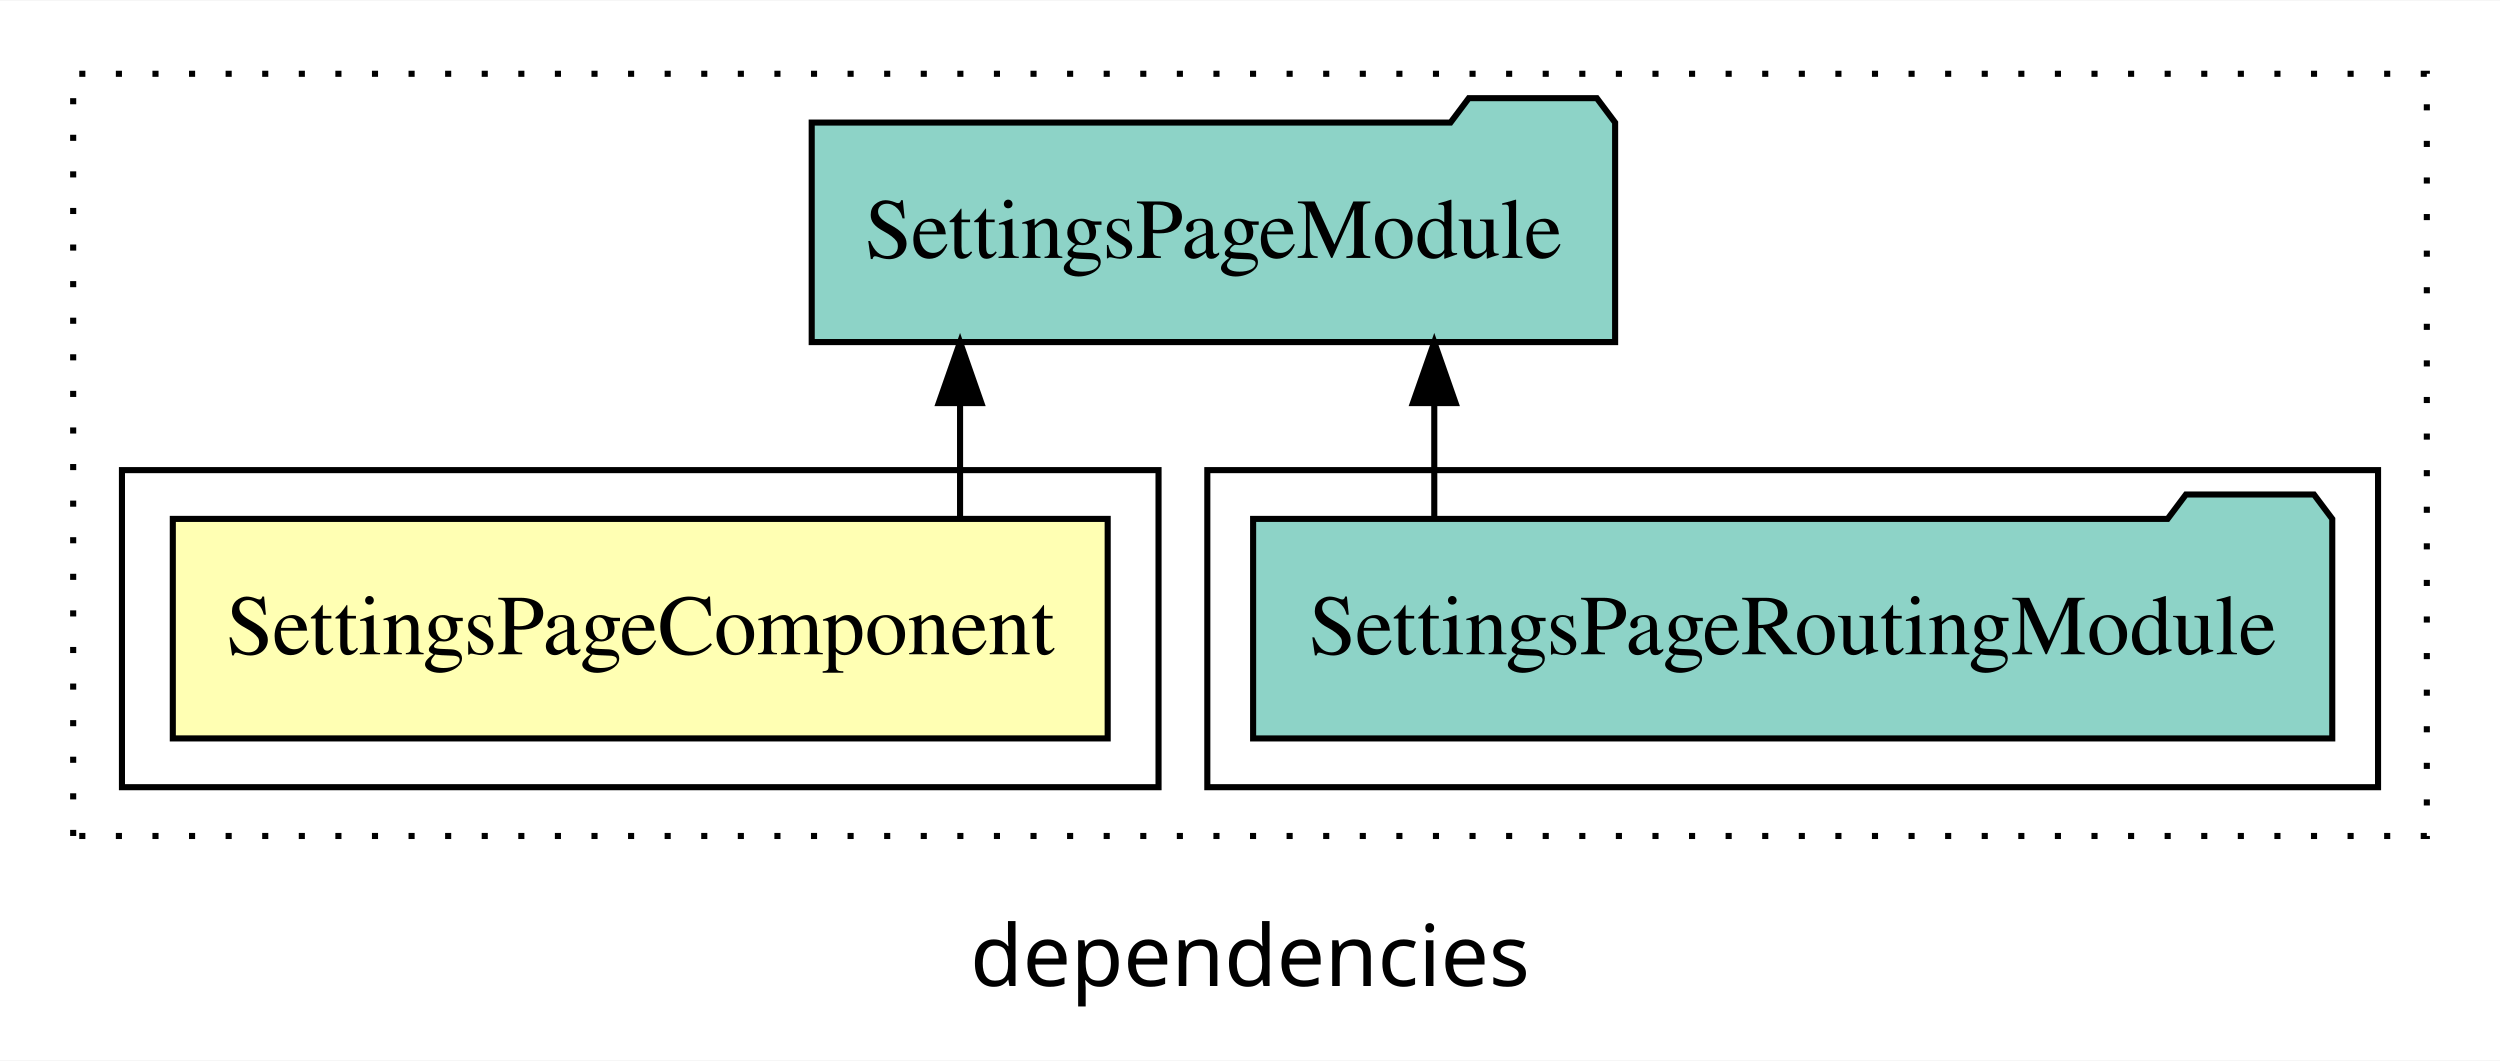
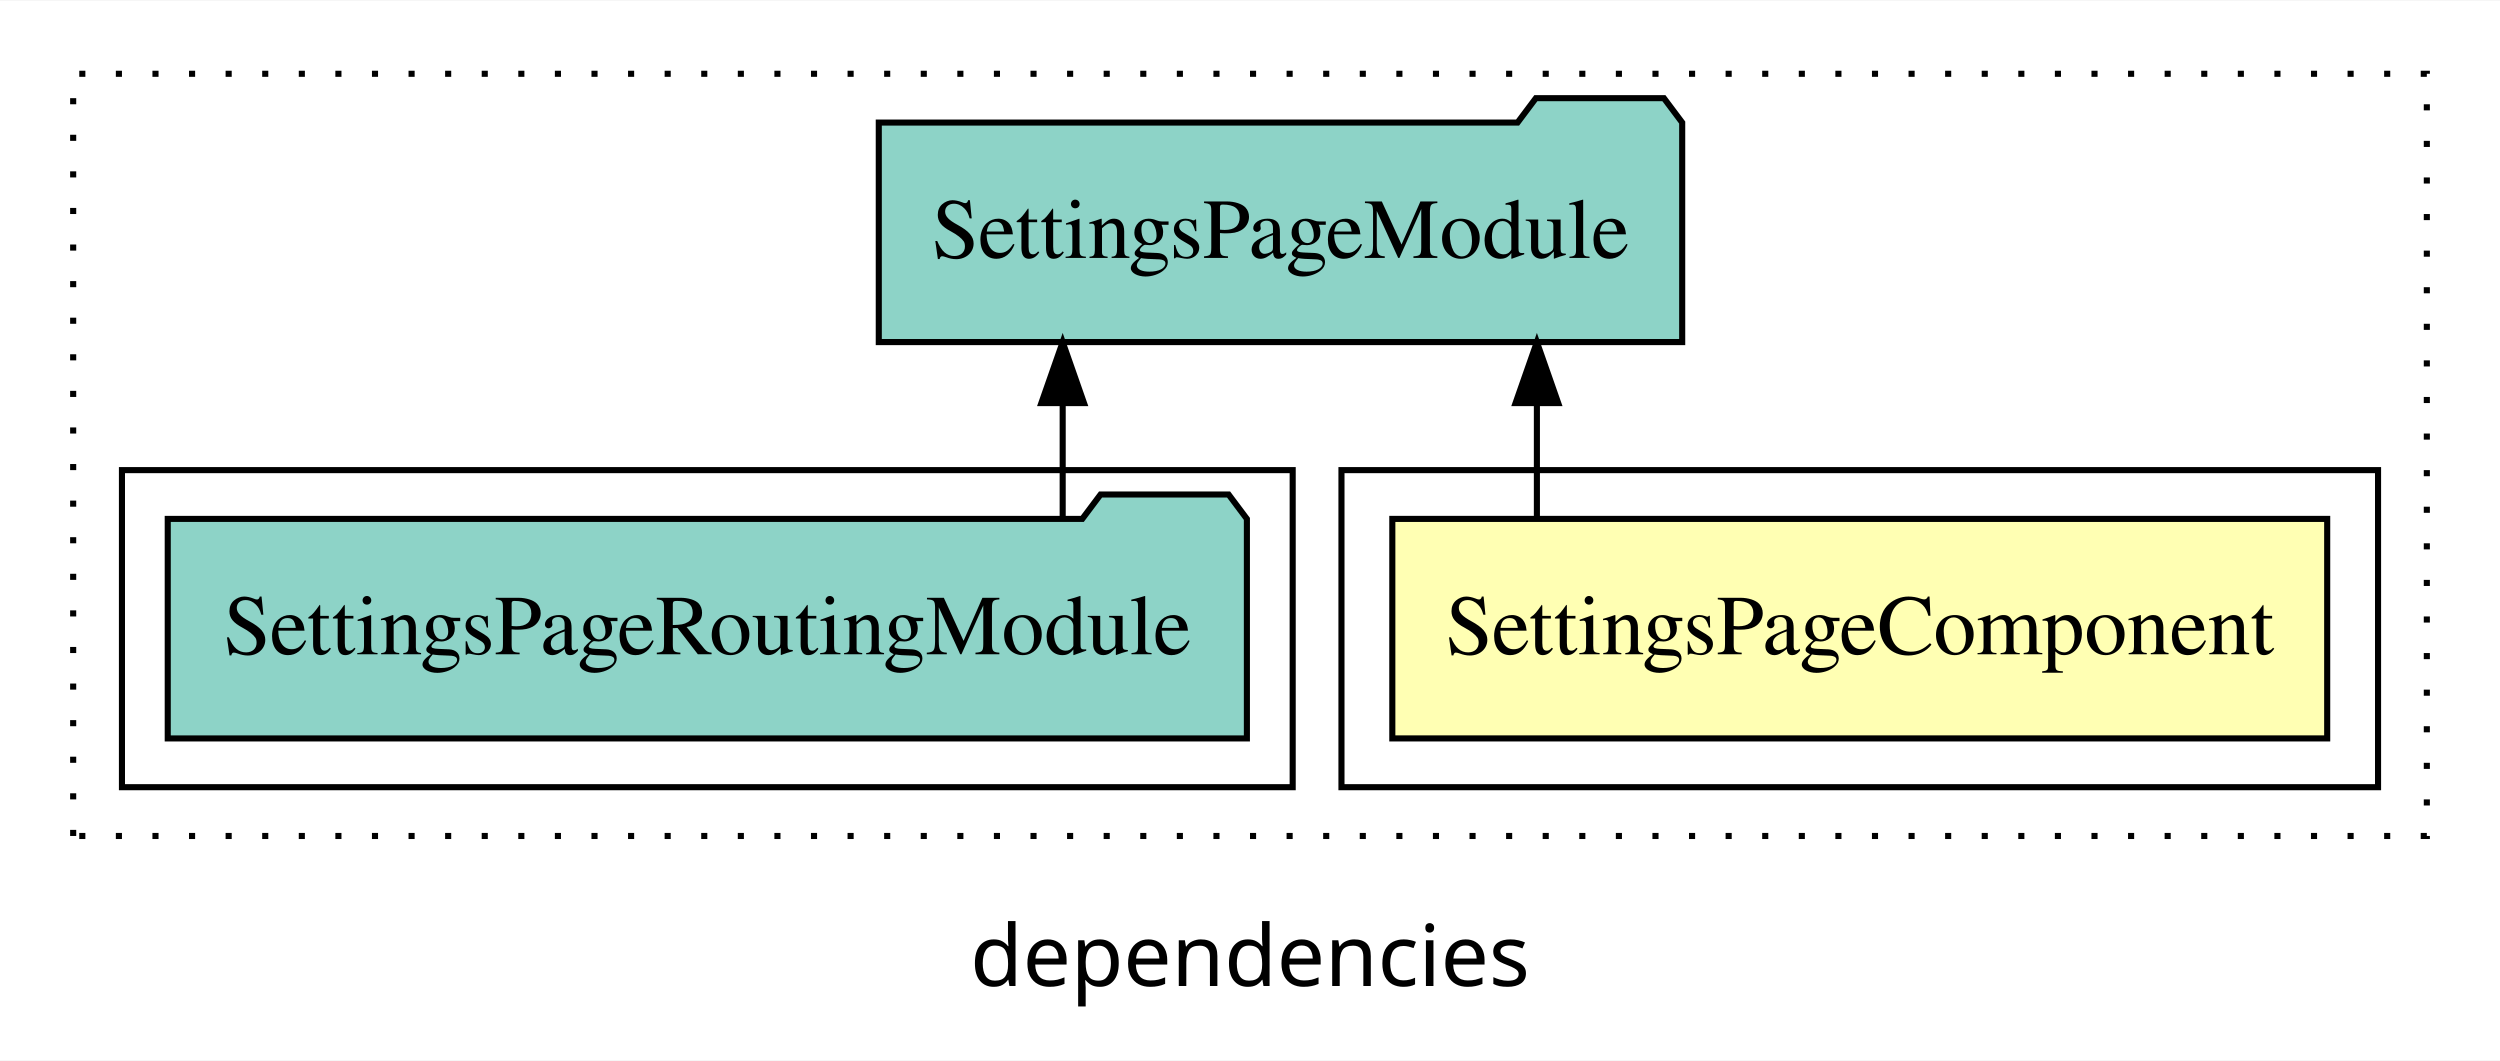
<svg xmlns="http://www.w3.org/2000/svg" width="410pt" height="174pt" viewBox="0.00 0.00 410.00 173.80">
  <g id="graph0" class="graph" transform="scale(1 1) rotate(0) translate(4 169.8)">
    <polygon fill="white" stroke="transparent" points="-4,4 -4,-169.8 406,-169.8 406,4 -4,4" />
    <text text-anchor="middle" x="201" y="-8.2" font-family="sans-serif" font-size="14.00">dependencies</text>
    <g id="clust1" class="cluster">
      <polygon fill="none" stroke="black" stroke-dasharray="1,5" points="8,-32.8 8,-157.8 394,-157.8 394,-32.8 8,-32.8" />
    </g>
+     <g id="clust2" class="cluster">
+       <polygon fill="none" stroke="black" points="216,-40.8 216,-92.8 386,-92.8 386,-40.8 216,-40.8" />
+     </g>
    <g id="clust4" class="cluster">
-       <polygon fill="none" stroke="black" points="194,-40.8 194,-92.8 386,-92.8 386,-40.8 194,-40.8" />
-     </g>
-     <g id="clust2" class="cluster">
-       <polygon fill="none" stroke="black" points="16,-40.8 16,-92.8 186,-92.8 186,-40.8 16,-40.8" />
+       <polygon fill="none" stroke="black" points="16,-40.8 16,-92.8 208,-92.8 208,-40.8 16,-40.8" />
    </g>
    <g id="node1" class="node">
-       <polygon fill="#ffffb3" stroke="black" points="177.66,-84.8 24.34,-84.8 24.34,-48.8 177.66,-48.8 177.66,-84.8" />
-       <text text-anchor="middle" x="101" y="-62.6" font-family="Times,serif" font-size="14.00">SettingsPageComponent</text>
+       <polygon fill="#ffffb3" stroke="black" points="377.66,-84.8 224.34,-84.8 224.34,-48.8 377.66,-48.8 377.66,-84.8" />
+       <text text-anchor="middle" x="301" y="-62.6" font-family="Times,serif" font-size="14.00">SettingsPageComponent</text>
    </g>
    <g id="node2" class="node">
-       <polygon fill="#8dd3c7" stroke="black" points="260.88,-149.8 257.88,-153.8 236.88,-153.8 233.88,-149.8 129.12,-149.8 129.12,-113.8 260.88,-113.8 260.88,-149.8" />
-       <text text-anchor="middle" x="195" y="-127.6" font-family="Times,serif" font-size="14.00">SettingsPageModule</text>
+       <polygon fill="#8dd3c7" stroke="black" points="271.88,-149.8 268.88,-153.8 247.88,-153.8 244.88,-149.8 140.12,-149.8 140.12,-113.8 271.88,-113.8 271.88,-149.8" />
+       <text text-anchor="middle" x="206" y="-127.6" font-family="Times,serif" font-size="14.00">SettingsPageModule</text>
    </g>
    <g id="edge1" class="edge">
-       <path fill="none" stroke="black" d="M153.45,-84.91C153.45,-84.91 153.45,-103.79 153.45,-103.79" />
-       <polygon fill="black" stroke="black" points="149.95,-103.79 153.45,-113.79 156.95,-103.79 149.95,-103.79" />
+       <path fill="none" stroke="black" d="M248.05,-84.91C248.05,-84.91 248.05,-103.79 248.05,-103.79" />
+       <polygon fill="black" stroke="black" points="244.55,-103.79 248.05,-113.79 251.55,-103.79 244.55,-103.79" />
    </g>
    <g id="node3" class="node">
-       <polygon fill="#8dd3c7" stroke="black" points="378.49,-84.8 375.49,-88.8 354.49,-88.8 351.49,-84.8 201.51,-84.8 201.51,-48.8 378.49,-48.8 378.49,-84.8" />
-       <text text-anchor="middle" x="290" y="-62.6" font-family="Times,serif" font-size="14.00">SettingsPageRoutingModule</text>
+       <polygon fill="#8dd3c7" stroke="black" points="200.49,-84.8 197.49,-88.8 176.49,-88.8 173.49,-84.8 23.51,-84.8 23.51,-48.8 200.49,-48.8 200.49,-84.8" />
+       <text text-anchor="middle" x="112" y="-62.6" font-family="Times,serif" font-size="14.00">SettingsPageRoutingModule</text>
    </g>
    <g id="edge2" class="edge">
-       <path fill="none" stroke="black" d="M231.22,-84.91C231.22,-84.91 231.22,-103.79 231.22,-103.79" />
-       <polygon fill="black" stroke="black" points="227.72,-103.79 231.22,-113.79 234.72,-103.79 227.72,-103.79" />
+       <path fill="none" stroke="black" d="M170.28,-84.91C170.28,-84.91 170.28,-103.79 170.28,-103.79" />
+       <polygon fill="black" stroke="black" points="166.78,-103.79 170.28,-113.79 173.78,-103.79 166.78,-103.79" />
    </g>
  </g>
</svg>
